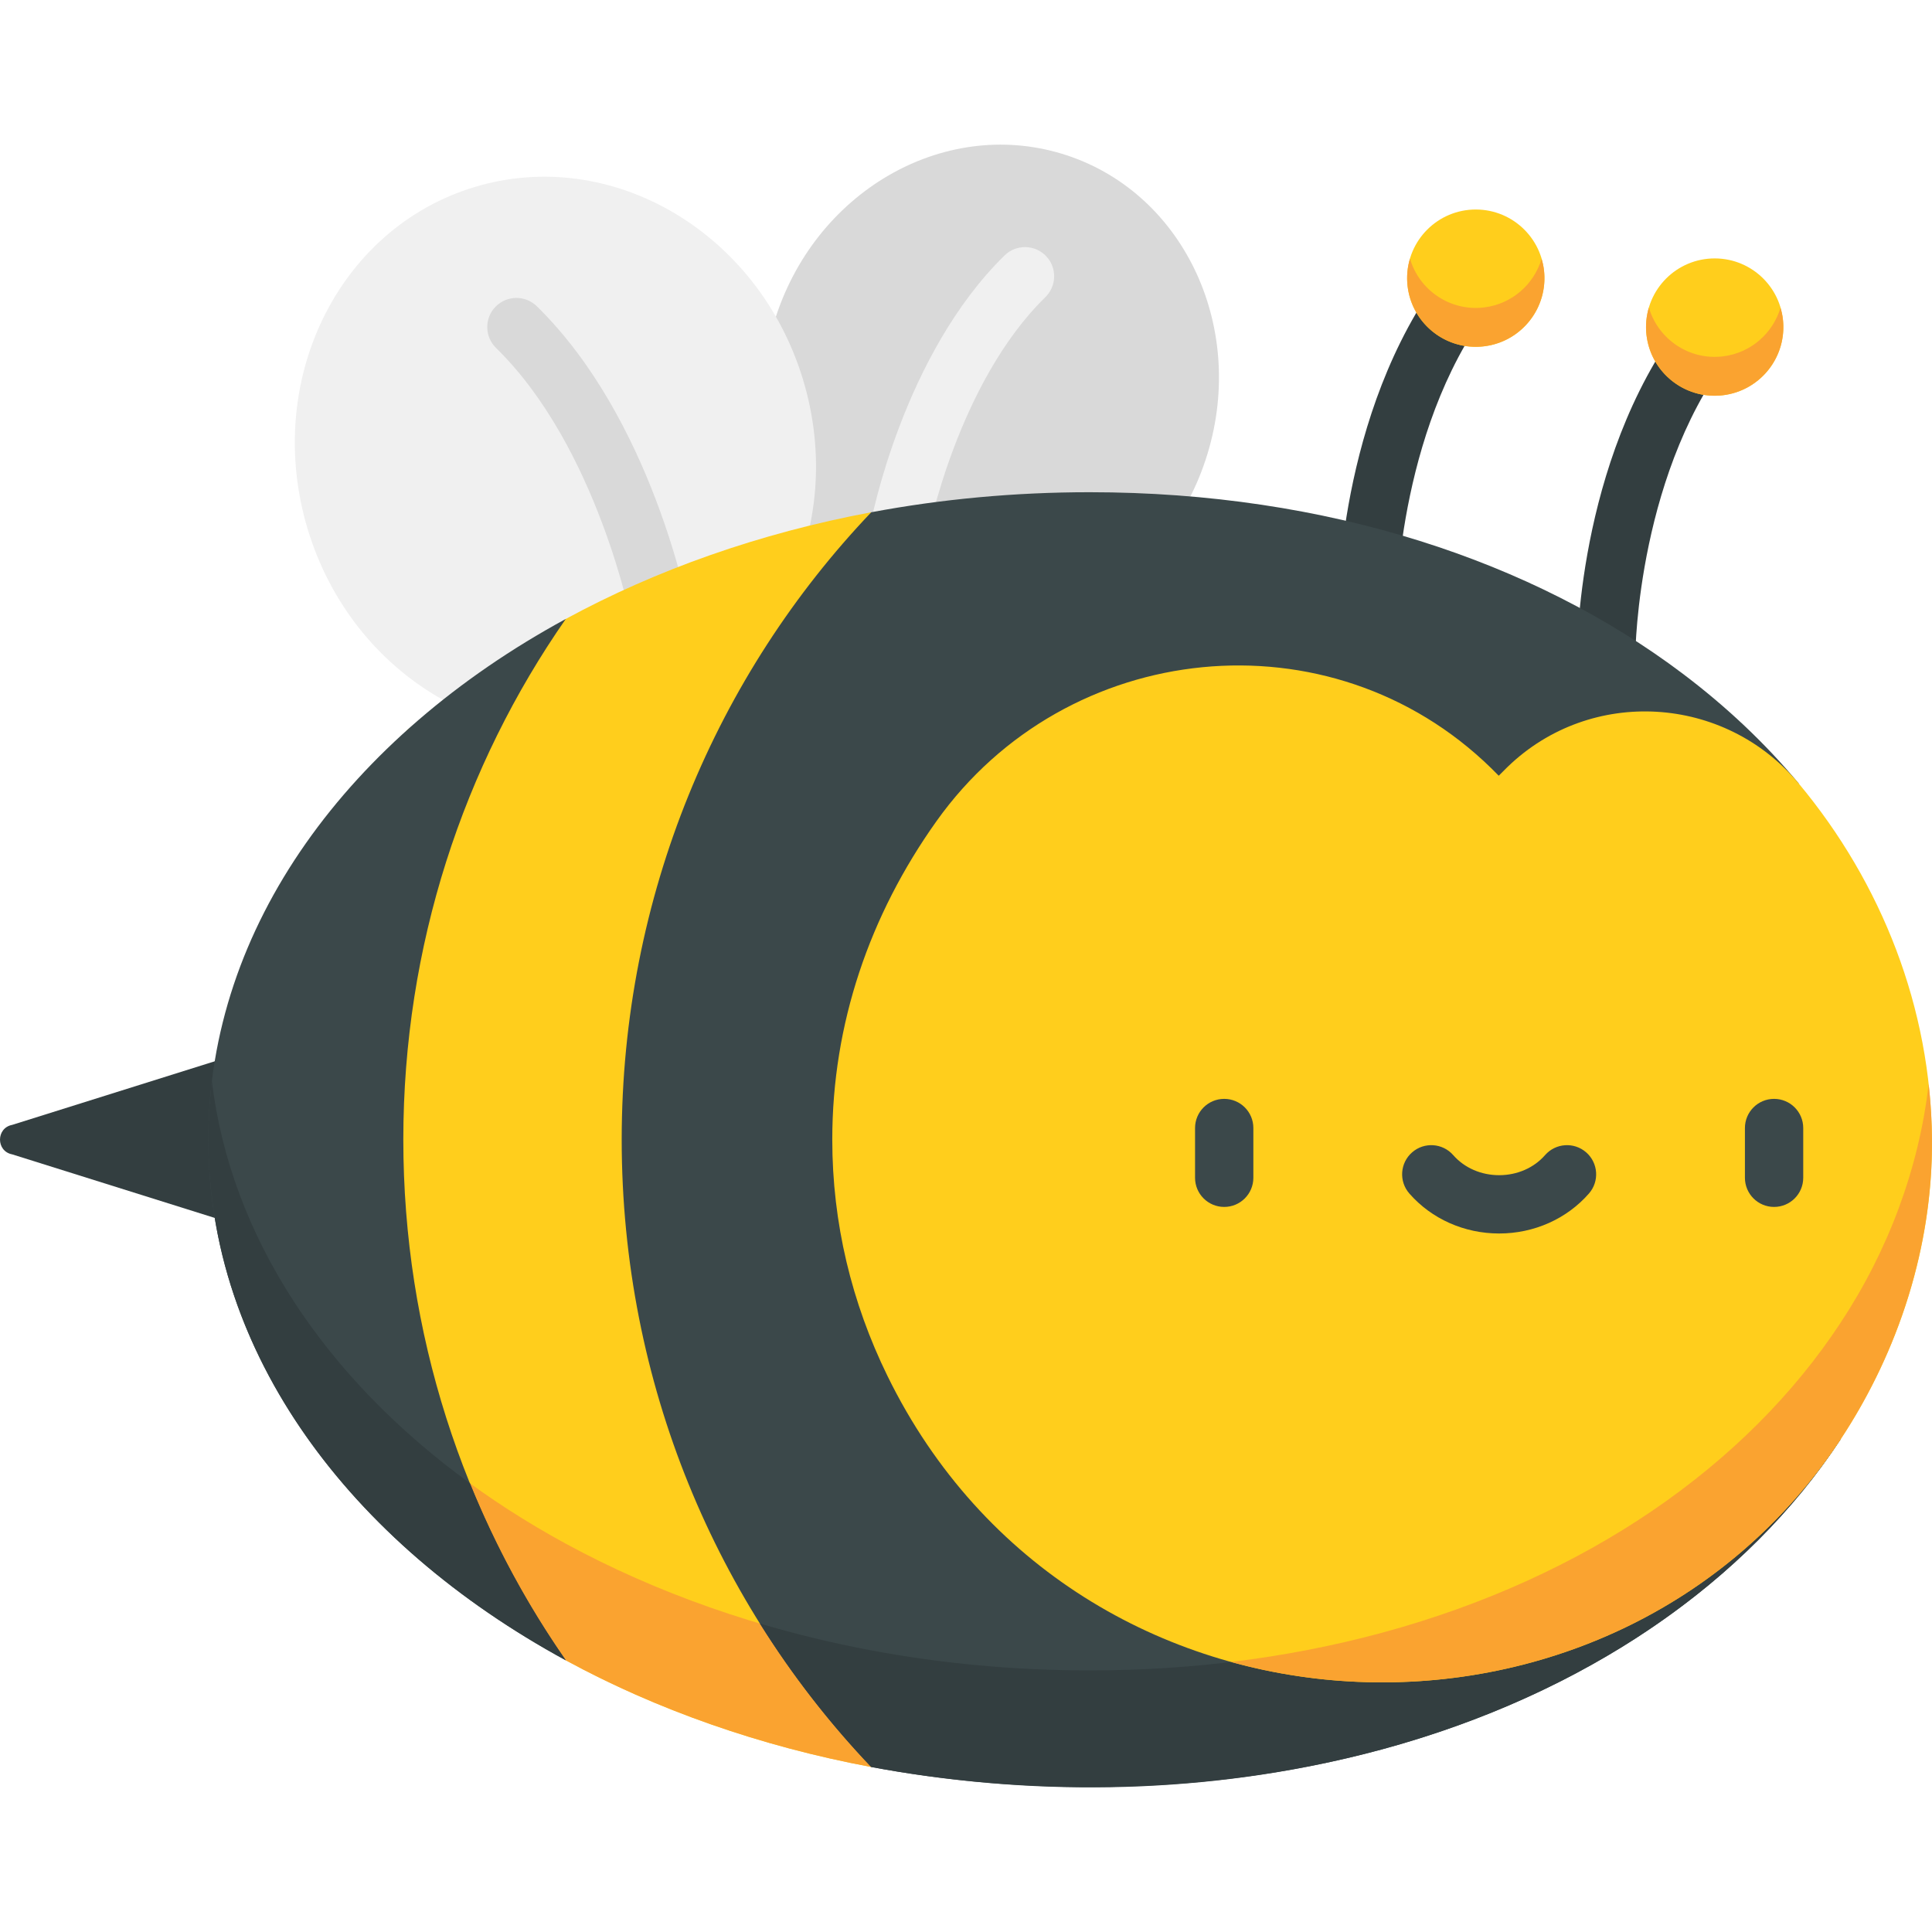
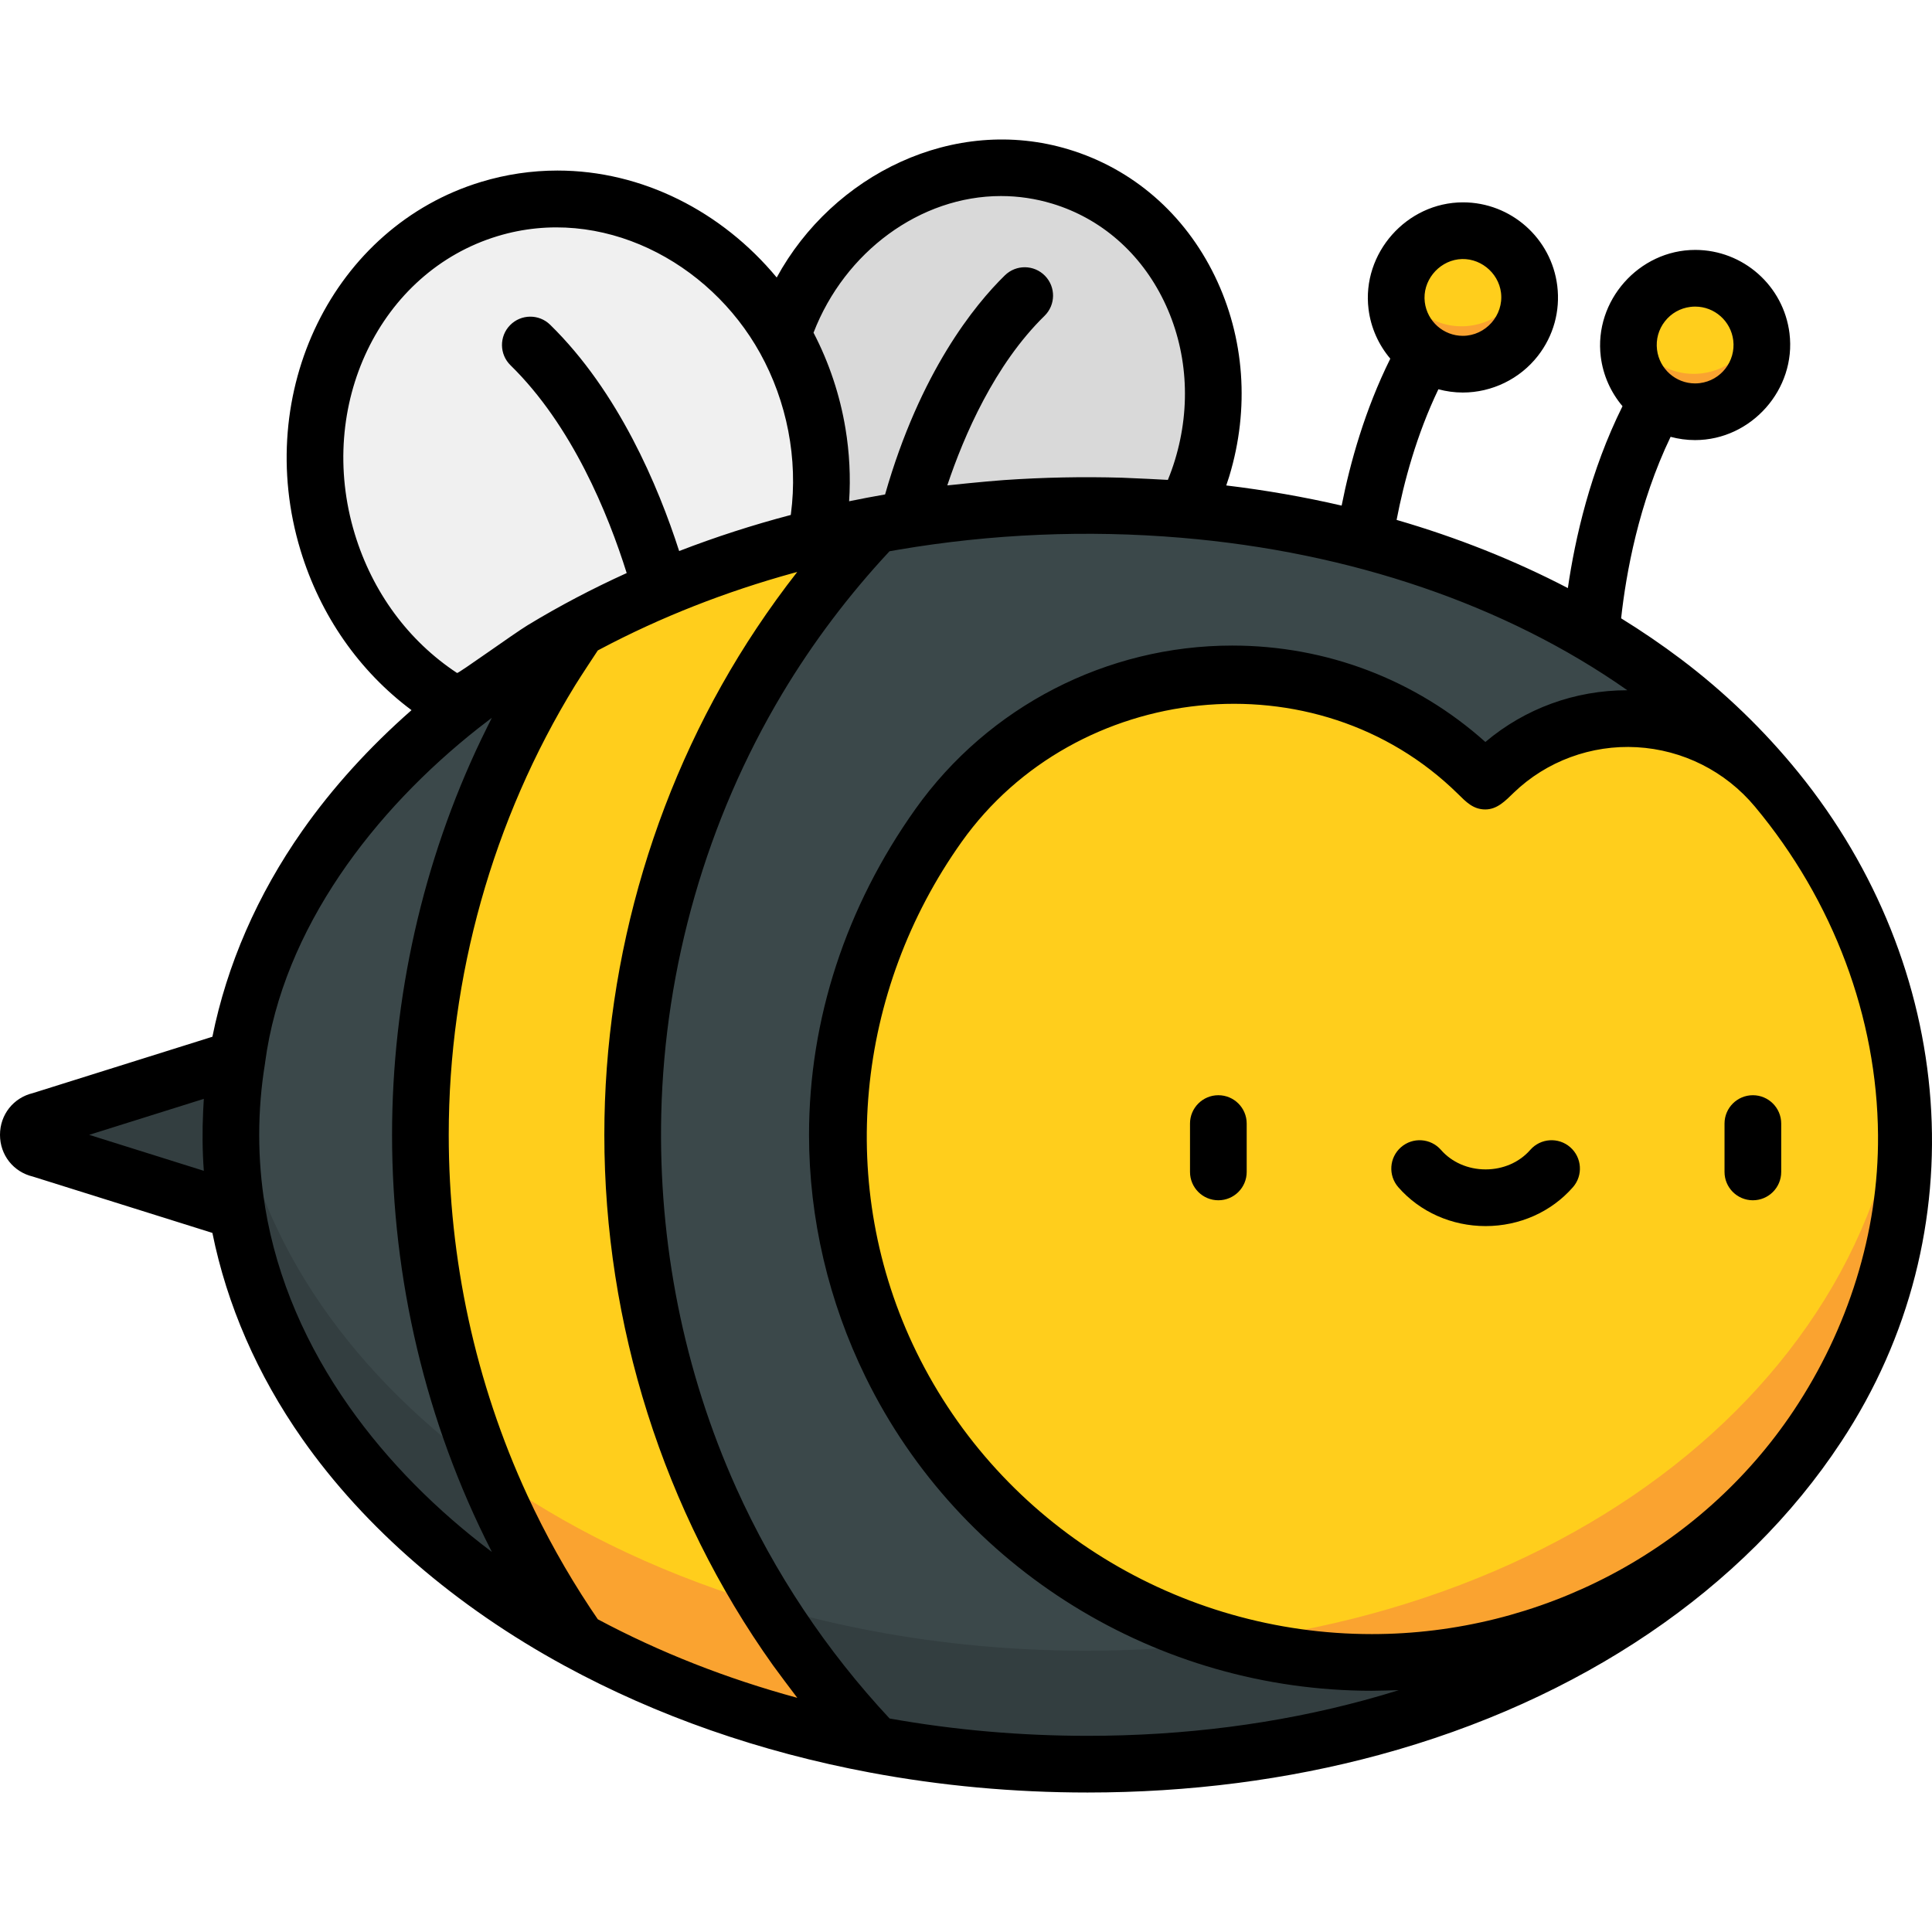
- <svg xmlns="http://www.w3.org/2000/svg" version="1.1" id="Capa_1" x="0px" y="0px" viewBox="0 0 512 512" style="enable-background:new 0 0 512 512;" xml:space="preserve">
+ <svg xmlns="http://www.w3.org/2000/svg" id="Capa_1" viewBox="0 0 512 512" style="enable-background:new 0 0 512 512">
+   <path style="fill:#333e40" d="M10.287 296.922c-4.184.803-4.184 6.792.0 7.594l61.58 19.324v-46.252L10.287 296.922z" />
+   <ellipse transform="matrix(-0.2905 0.9569 -0.9569 -0.2905 441.0732 -112.9538)" style="fill:#d9d9d9" cx="262.413" cy="107.047" rx="63.019" ry="58.333" />
+   <ellipse transform="matrix(-0.2905 -0.9569 0.9569 -0.2905 74.9755 304.0946)" style="fill:#f0f0f0" cx="150.228" cy="124.251" rx="71.998" ry="66.645" />
+   <path style="fill:#ffce1c" d="M200.556 338.209v-90.316l39.623-77.497-8.589-31.292c-28.833 5.395-55.464 14.858-78.691 27.486l-40.922 28.655-23.297 73.042v69.34l28.551 65.844 35.666 31.38c23.227 12.628 49.858 22.091 78.691 27.486l14.416-34.393L200.556 338.209z" />
+   <path style="fill:#faa330" d="M243.365 434.24c-3.962-.579-7.892-1.218-11.777-1.947-28.833-5.395-55.464-14.858-78.691-27.486-20.34-11.065-38.066-24.57-52.396-39.918l16.73 38.58 35.666 31.38c1.452.789 2.916 1.566 4.394 2.33 4.434 2.293 8.985 4.472 13.645 6.533 12.548 5.548 26.011 10.242 39.458 13.827 6.914 1.844 13.985 3.446 21.193 4.795L243.365 434.24z" />
  <g>
-     <path style="fill:#333E40;" d="M362.355,167.913c-0.012,0-0.024,0-0.035,0c-4.265-0.02-7.707-3.485-7.692-7.749   c0.008-2.226,0.537-54.924,30.501-91.357c2.71-3.296,7.58-3.77,10.876-1.059c3.296,2.71,3.77,7.579,1.06,10.876   c-26.411,32.112-26.98,81.112-26.984,81.604C370.057,164.478,366.603,167.913,362.355,167.913z" />
-     <path style="fill:#333E40;" d="M425.668,180.88c-0.012,0-0.024,0-0.035,0c-4.265-0.02-7.707-3.485-7.692-7.749   c0.008-2.226,0.537-54.924,30.501-91.357c2.711-3.296,7.58-3.77,10.876-1.059c3.296,2.71,3.77,7.579,1.06,10.876   c-26.411,32.112-26.98,81.112-26.984,81.604C433.37,177.445,429.916,180.88,425.668,180.88z" />
-     <path style="fill:#333E40;" d="M3.228,298.106c-4.304,0.826-4.304,6.987,0,7.812l63.349,19.879v-47.581L3.228,298.106z" />
+     <path style="fill:#3b484a" d="M111.047 300.715c0 49.989 15.501 96.281 41.852 134.135-55.866-30.389-92.081-79.152-92.081-134.135.0-54.972 36.216-103.745 92.081-134.125C126.548 204.444 111.047 250.736 111.047 300.715z" />
+     <path style="fill:#3b484a" d="M481.303 377.929c-24.231 36.899-65.771 65.67-118.101 79.856-23.187 6.289-48.492 9.715-75.345 9.715-19.419.0-38.275-1.789-56.268-5.163-39.772-41.752-64.284-98.763-64.284-161.62.0-62.848 24.512-119.86 64.284-161.61 17.992-3.376 36.849-5.163 56.268-5.163 61.2.0 114.344 17.781 152.72 46.704 11.312 8.529 21.348 18.012 29.917 28.3L481.303 377.929z" />
  </g>
-   <ellipse transform="matrix(-0.2905 0.9569 -0.9569 -0.2905 437.2274 -118.6336)" style="fill:#D9D9D9;" cx="262.596" cy="102.781" rx="64.83" ry="60.009" />
-   <g>
-     <path style="fill:#F0F0F0;" d="M238.176,148.636c-0.475,0-0.956-0.043-1.438-0.135c-4.191-0.79-6.95-4.823-6.163-9.014   c0.346-1.846,8.793-45.524,35.661-71.801c3.051-2.984,7.944-2.929,10.926,0.122c2.983,3.05,2.929,7.943-0.122,10.926   c-23.338,22.825-31.203,63.204-31.279,63.609C245.058,146.05,241.816,148.636,238.176,148.636z" />
-     <ellipse transform="matrix(-0.2905 -0.9569 0.9569 -0.2905 74.6679 296.3123)" style="fill:#F0F0F0;" cx="147.189" cy="120.474" rx="74.067" ry="68.56" />
-   </g>
-   <path style="fill:#D9D9D9;" d="M175.083,171.757c-3.643,0-6.886-2.588-7.583-6.299c-0.095-0.5-9.139-46.936-36.048-73.254  c-3.05-2.983-3.105-7.876-0.122-10.926c2.983-3.048,7.875-3.107,10.926-0.122c30.451,29.782,40.036,79.351,40.429,81.447  c0.787,4.194-1.975,8.231-6.169,9.018C176.035,171.713,175.555,171.757,175.083,171.757z" />
-   <path style="fill:#FFCE1C;" d="M198.964,340.578v-92.911l40.761-79.724l-8.836-32.191c-29.661,5.55-57.058,15.285-80.952,28.275  l-42.097,29.48l-23.966,75.14v71.332l29.371,67.734l36.691,32.282c23.894,12.991,51.291,22.726,80.952,28.275l14.83-35.382  L198.964,340.578z" />
-   <path style="fill:#FAA330;" d="M243.003,439.369c-4.075-0.595-8.119-1.253-12.115-2.003c-29.661-5.55-57.058-15.285-80.952-28.275  c-20.924-11.382-39.159-25.275-53.901-41.065l17.21,39.689l36.691,32.282c1.494,0.812,3,1.611,4.52,2.397  c4.562,2.359,9.243,4.601,14.037,6.721c12.908,5.707,26.758,10.537,40.592,14.225c7.112,1.897,14.386,3.545,21.802,4.933  L243.003,439.369z" />
-   <g>
-     <path style="fill:#3B484A;" d="M106.883,302.007c0,51.426,15.946,99.048,43.054,137.989   C92.466,408.734,55.21,358.569,55.21,302.007c0-56.552,37.256-106.726,94.727-137.978   C122.829,202.97,106.883,250.593,106.883,302.007z" />
-     <path style="fill:#3B484A;" d="M487.777,381.44c-24.927,37.959-67.661,67.557-121.494,82.151   c-23.853,6.47-49.885,9.994-77.51,9.994c-19.977,0-39.375-1.84-57.885-5.312c-40.915-42.951-66.131-101.601-66.131-166.264   c0-64.654,25.217-123.303,66.131-166.254c18.509-3.473,37.908-5.312,57.885-5.312c62.958,0,117.629,18.292,157.108,48.046   c11.637,8.774,21.961,18.53,30.777,29.113L487.777,381.44z" />
-   </g>
-   <path style="fill:#333E40;" d="M366.282,432.684c-23.853,6.47-49.885,9.994-77.51,9.994c-19.977,0-39.375-1.84-57.885-5.312  c-10.112-1.892-19.955-4.282-29.492-7.11c8.567,13.685,18.452,26.426,29.492,38.016c2.314,0.434,4.641,0.843,6.983,1.225  c42.517,6.949,86.768,5.388,128.412-5.907c43.803-11.88,85.873-35.445,114.019-71.701c2.644-3.407,5.138-6.892,7.475-10.45  l-1.806-28.233C460.815,389.879,418.844,418.437,366.282,432.684z" />
-   <path style="fill:#FFCE1C;" d="M511.996,302.007c0.219,28.162-8.749,56.004-24.22,79.432  c-60.189,91.151-202.467,85.55-252.58-16.784c-9.508-19.409-14.634-40.543-14.634-62.648c0-30.663,9.869-59.455,27.604-84.372  c34.507-48.501,104.432-55.652,147.011-14.065c0.672,0.661,1.343,1.323,2.005,2.005c0.672-0.682,1.343-1.343,2.005-2.005  c0.134-0.134,0.269-0.259,0.403-0.392c22.003-21.227,57.491-19.057,77.066,4.424C498.75,234.102,511.725,267.224,511.996,302.007z" />
-   <path style="fill:#FAA330;" d="M511.918,298.451c-0.121-3.725-0.393-7.446-0.805-11.15c-2.599,22.519-10.844,44.315-23.337,63.234  c-24.927,37.959-67.661,67.558-121.494,82.151c-12.748,3.457-26.124,6.065-40.029,7.751c58.09,16.041,124.955-3.618,161.522-58.996  c14.062-21.297,22.712-46.267,24.039-71.801C512.007,305.977,512.039,302.213,511.918,298.451z" />
-   <path style="fill:#333E40;" d="M56.15,286.554c-0.177,1.458-0.326,2.922-0.452,4.391c-0.044,0.51-0.078,1.022-0.116,1.533  c-1.15,15.346,0.497,30.826,4.799,45.599c8.608,29.556,27.381,55.174,50.511,75.124c11.575,9.982,24.679,18.98,39.047,26.795  c-10.109-14.521-18.664-30.252-25.42-46.936C86.403,365.354,61.196,328.09,56.15,286.554z" />
-   <g>
-     <path style="fill:#3B484A;" d="M324.427,319.849c-4.268,0-7.726-3.459-7.726-7.726v-13.186c0-4.267,3.458-7.726,7.726-7.726   s7.726,3.459,7.726,7.726v13.186C332.154,316.389,328.695,319.849,324.427,319.849z" />
-     <path style="fill:#3B484A;" d="M470.149,319.849c-4.268,0-7.726-3.459-7.726-7.726v-13.186c0-4.267,3.458-7.726,7.726-7.726   c4.268,0,7.726,3.459,7.726,7.726v13.186C477.876,316.389,474.417,319.849,470.149,319.849z" />
-     <path style="fill:#3B484A;" d="M397.289,326.888c-9.239,0-17.914-3.863-23.8-10.597c-2.809-3.213-2.481-8.094,0.732-10.902   c3.212-2.808,8.094-2.48,10.901,0.732c2.953,3.378,7.387,5.315,12.166,5.315c4.78,0,9.213-1.937,12.165-5.315   c2.809-3.213,7.691-3.542,10.902-0.732c3.213,2.808,3.542,7.689,0.733,10.902C415.202,323.025,406.529,326.888,397.289,326.888z" />
-   </g>
-   <circle style="fill:#FFCE1C;" cx="391.098" cy="73.718" r="18.195" />
-   <path style="fill:#FAA330;" d="M408.535,68.588c-2,6.722-7.806,11.968-15.211,12.881c-8.974,1.107-17.207-4.53-19.667-12.934  c-0.693,2.331-0.936,4.837-0.62,7.405c1.231,9.973,10.313,17.061,20.286,15.831c9.973-1.231,17.061-10.313,15.831-20.287  C409.032,70.486,408.809,69.525,408.535,68.588z" />
-   <circle style="fill:#FFCE1C;" cx="454.413" cy="86.677" r="18.195" />
-   <path style="fill:#FAA330;" d="M471.848,81.556c-2,6.722-7.806,11.968-15.211,12.881c-8.974,1.107-17.207-4.53-19.667-12.934  c-0.693,2.331-0.936,4.837-0.62,7.405c1.231,9.973,10.313,17.061,20.286,15.831c9.973-1.231,17.061-10.313,15.831-20.287  C472.345,83.453,472.122,82.492,471.848,81.556z" />
-   <g>
- </g>
-   <g>
- </g>
-   <g>
- </g>
-   <g>
- </g>
-   <g>
- </g>
-   <g>
- </g>
-   <g>
- </g>
-   <g>
- </g>
-   <g>
- </g>
-   <g>
- </g>
-   <g>
- </g>
-   <g>
- </g>
-   <g>
- </g>
-   <g>
- </g>
-   <g>
- </g>
+   <path style="fill:#333e40" d="M363.202 427.742c-23.187 6.289-48.492 9.715-75.345 9.715-19.419.0-38.275-1.789-56.268-5.163-9.83-1.84-19.397-4.163-28.668-6.912 8.328 13.303 17.936 25.688 28.668 36.954 2.249.422 4.511.819 6.788 1.191 41.329 6.755 84.345 5.237 124.826-5.742 42.58-11.548 83.474-34.455 110.835-69.698 2.571-3.312 4.994-6.699 7.266-10.158l-1.755-27.445C455.094 386.133 414.296 413.893 363.202 427.742z" />
+   <path style="fill:#ffce1c" d="M504.846 300.716c.213 27.376-8.505 54.44-23.543 77.214-58.508 88.606-196.812 83.161-245.525-16.315-9.242-18.867-14.225-39.41-14.225-60.899.0-29.807 9.593-57.794 26.833-82.015 33.543-47.146 101.515-54.098 142.905-13.672.653.643 1.306 1.286 1.949 1.949.653-.663 1.306-1.306 1.949-1.949.13-.13.261-.251.392-.382 21.388-20.634 55.886-18.525 74.913 4.3C491.97 234.707 504.583 266.903 504.846 300.716z" />
+   <path style="fill:#faa330" d="M504.77 297.258c-.117-3.621-.382-7.238-.782-10.838-2.527 21.89-10.541 43.078-22.685 61.467-24.231 36.899-65.771 65.671-118.101 79.856-12.392 3.361-25.395 5.895-38.911 7.535 56.467 15.593 121.465-3.517 157.011-57.349 13.669-20.702 22.078-44.975 23.368-69.795C504.856 304.574 504.887 300.915 504.77 297.258z" />
+   <path style="fill:#333e40" d="M61.731 285.694c-.172 1.417-.316 2.84-.44 4.268-.043.496-.076.993-.113 1.49-1.118 14.917.483 29.965 4.665 44.325 8.368 28.73 26.616 53.633 49.1 73.026 11.252 9.704 23.99 18.45 37.956 26.047-9.827-14.116-18.143-29.407-24.71-45.625C91.139 362.292 66.637 326.069 61.731 285.694z" />
+   <circle style="fill:#ffce1c" cx="387.325" cy="78.802" r="17.687" />
+   <path style="fill:#faa330" d="M404.275 73.817c-1.944 6.534-7.588 11.633-14.786 12.522-8.723 1.077-16.727-4.403-19.118-12.573-.674 2.266-.91 4.702-.603 7.198 1.197 9.695 10.025 16.584 19.72 15.389 9.695-1.197 16.584-10.025 15.389-19.721C404.757 75.66 404.541 74.726 404.275 73.817z" />
+   <circle style="fill:#ffce1c" cx="448.871" cy="91.399" r="17.687" />
+   <path style="fill:#faa330" d="M465.819 86.421c-1.944 6.534-7.588 11.633-14.786 12.522-8.723 1.077-16.727-4.403-19.118-12.573-.674 2.266-.91 4.702-.603 7.198 1.197 9.695 10.025 16.584 19.72 15.389 9.695-1.197 16.584-10.025 15.389-19.721C466.302 88.265 466.085 87.332 465.819 86.421z" />
+   <path d="M322.876 290.245c-4.148.0-7.511 3.363-7.511 7.511v12.818c0 4.148 3.363 7.511 7.511 7.511s7.511-3.363 7.511-7.511v-12.818C330.387 293.607 327.024 290.245 322.876 290.245z" />
+   <path d="M464.529 290.245c-4.148.0-7.511 3.363-7.511 7.511v12.818c0 4.148 3.363 7.511 7.511 7.511s7.511-3.363 7.511-7.511v-12.818C472.04 293.607 468.677 290.245 464.529 290.245z" />
+   <path d="M416.127 304.026c-3.123-2.73-7.868-2.411-10.598.712-2.87 3.284-7.18 5.166-11.827 5.166s-8.956-1.883-11.826-5.166c-2.73-3.123-7.475-3.442-10.598-.712-3.123 2.73-3.442 7.474-.712 10.598 5.722 6.547 14.155 10.301 23.136 10.301 8.981.0 17.413-3.755 23.137-10.301C419.569 311.502 419.25 306.756 416.127 304.026z" />
+   <path d="M476.618 204.753c-9.12-11.252-19.638-21.392-31.16-30.079-5.066-3.818-10.356-7.423-15.843-10.814 1.318-12.007 4.657-30.496 13.111-48.095 2.075.555 4.244.864 6.479.864 14.917.0 26.861-13.472 25.031-28.286-1.556-12.607-12.297-22.114-24.986-22.114-14.913.0-26.856 13.489-25.03 28.286.617 5.006 2.7 9.507 5.76 13.134-8.502 17.094-12.555 34.937-14.481 48.198-14.126-7.36-29.344-13.41-45.385-18.067 1.944-10.102 5.295-22.562 11.074-34.619 2.073.554 4.241.863 6.474.863 7.727.0 15.133-3.607 19.887-9.699 4.141-5.306 5.966-11.908 5.142-18.587-1.555-12.607-12.296-22.114-24.985-22.114-14.918.0-26.86 13.471-25.031 28.286.618 5.01 2.704 9.514 5.769 13.143-6.729 13.554-10.642 27.557-12.896 38.935-9.945-2.301-20.156-4.088-30.577-5.34.276-.808.551-1.617.797-2.431 5.441-17.922 4.078-36.767-3.835-53.064-8.009-16.493-21.746-28.407-38.679-33.547-30.444-9.241-62.542 6.671-77.417 33.934-14.519-17.501-35.658-28.342-58.098-28.342-6.854.0-13.665 1.012-20.243 3.009-39.123 11.876-60.593 55.666-47.859 97.616 5.252 17.302 15.545 32.018 29.419 42.375-11.193 9.831-20.945 20.558-28.934 31.946-11.932 17.01-19.982 35.541-23.834 54.605L8.711 289.684C3.555 290.913.0 295.388.0 300.745c0 5.358 3.556 9.833 8.712 11.061l47.574 14.929c3.85 19.066 11.902 37.598 23.834 54.608 16.545 23.586 40.595 44.378 69.552 60.131 24.438 13.287 51.654 22.797 80.893 28.269 18.719 3.511 38.117 5.292 57.653 5.292 26.893.0 52.904-3.357 77.311-9.976 53.237-14.43 96.679-43.863 122.343-82.879.02-.03.04-.058.071-.104C524.716 326.368 518.07 255.896 476.618 204.753zM441.204 85.168c1.672-2.143 4.079-3.507 6.778-3.839.422-.052.848-.078 1.268-.078 5.117.0 9.45 3.84 10.078 8.933.687 5.57-3.285 10.659-8.854 11.347-.422.052-.849.078-1.269.078-5.117.0-9.449-3.839-10.077-8.933C438.795 89.976 439.533 87.311 441.204 85.168zM386.437 68.727c5.5-.72 10.67 3.369 11.346 8.849.739 5.992-4.092 11.425-10.122 11.425-5.117.0-9.449-3.84-10.078-8.933C376.9 74.544 381.056 69.432 386.437 68.727zM475.361 373.793c-24.78 37.185-67.217 59.259-111.799 59.259-51.061.0-98.187-28.787-120.679-74.717-21.469-43.844-16.169-95.704 11.983-135.256 30.198-42.429 93.979-49.612 131.519-12.672 2.124 2.09 4.003 4.092 7.215 4.105 3.211.012 5.419-2.374 7.556-4.436 8.672-8.367 20.591-12.737 32.614-12.058 12.161.687 23.463 6.343 31.317 15.763 20.786 24.936 32.366 55.84 32.609 87.019C497.897 326.716 489.687 352.297 475.361 373.793zM215.594 88.166c8.283-21.471 28.297-36.213 49.674-36.213 4.609.0 9.192.682 13.621 2.026 12.883 3.91 23.37 13.05 29.531 25.735 6.256 12.882 7.312 27.847 2.974 42.139-.544 1.792-1.178 3.571-1.898 5.325-.868-.059-8.937-.474-12.105-.578-10.443-.306-20.893-.096-31.316.624-4.899.34-14.911 1.393-15.032 1.408 4.434-13.24 12.546-31.997 25.769-44.929 2.965-2.9 3.018-7.656.118-10.621-2.9-2.965-7.656-3.017-10.621-.118-8.024 7.848-22.476 25.607-31.753 58.069-3.186.554-6.365 1.153-9.532 1.807.432-6.419.085-12.914-.962-19.258C222.6 104.734 219.732 96.12 215.594 88.166zM121.126 178.349c-12.878-8.488-22.423-21.421-27.118-36.889-10.328-34.025 6.651-69.411 37.848-78.88 27.465-8.337 56.083 6.681 69.566 30.989 7.128 12.852 10.101 28.049 8.178 42.633-.011.089-.021.177-.033.266-10.027 2.639-19.914 5.824-29.585 9.564-5.542-17.218-16.087-42.267-34.189-59.973-2.965-2.9-7.72-2.847-10.621.118-2.9 2.965-2.848 7.721.118 10.621 16.33 15.971 25.864 39.379 30.79 55.069-9.025 4.096-17.809 8.691-26.279 13.839C136.092 167.961 121.44 178.556 121.126 178.349zM54.014 310.279l-30.383-9.534 30.383-9.538c-.078 1.072-.124 2.144-.175 3.217C53.583 299.699 53.63 305.009 54.014 310.279zM92.468 372.681c-11.057-15.725-19.034-33.463-22.209-52.745-.01-.079-.01-.158-.023-.237-2.057-12.532-2.057-25.384.0-37.915.013-.081.013-.161.024-.241 4.747-35.614 29.046-66.929 56.549-88.602.836-.659 3.427-2.64 3.536-2.722-.058.115-1.936 3.872-2.787 5.649-15.551 32.45-23.659 68.707-23.659 104.873.0 38.155 8.921 76.196 26.281 110.194.059.115.112.232.171.346C115.956 400.448 102.854 387.453 92.468 372.681zm65.961 56.447c-.689-1.005-1.372-2.014-2.044-3.03-6.284-9.503-11.855-19.483-16.633-29.826-13.801-29.871-20.833-62.641-20.833-95.531.0-41.831 11.606-83.494 33.518-119.152 1.322-2.15 5.741-8.857 5.985-9.214.173-.092.346-.185.521-.277 16.247-8.627 33.506-15.331 51.23-20.227.367-.101.735-.198 1.102-.297-3.773 4.817-7.352 9.783-10.747 14.874-26.31 39.458-40.373 86.901-40.373 134.295.0 50.076 15.599 99.789 44.699 140.584.722 1.011 5.34 7.214 6.439 8.617C192.512 444.839 174.808 437.872 158.429 429.128zM361.596 450.561c-23.125 6.272-47.814 9.452-73.379 9.452-17.769.0-35.406-1.544-52.466-4.592-16.741-17.947-30.539-38.639-40.611-61.023-13.965-31.029-20.692-65.117-19.901-99.119.908-39.021 12.017-77.933 32.058-111.444 8.097-13.539 17.676-26.207 28.432-37.744.768-.137 1.536-.273 2.306-.405 24.729-4.213 50.039-5.284 75.036-3.171 44.837 3.776 85.948 17.766 118.186 40.407-13.898.0-27.11 4.841-37.617 13.709-18.449-16.508-42.101-25.549-67.089-25.549-33.267.0-64.641 16.182-83.925 43.285-18.465 25.942-28.225 55.809-28.225 86.371.0 22.226 5.219 44.255 14.99 64.202 24.998 51.031 77.432 83.132 134.169 83.132 1.434.0 6.584-.138 7.131-.164C367.697 448.846 364.666 449.729 361.596 450.561z" />
+   <g />
+   <g />
+   <g />
+   <g />
+   <g />
+   <g />
+   <g />
+   <g />
+   <g />
+   <g />
+   <g />
+   <g />
+   <g />
+   <g />
+   <g />
</svg>
